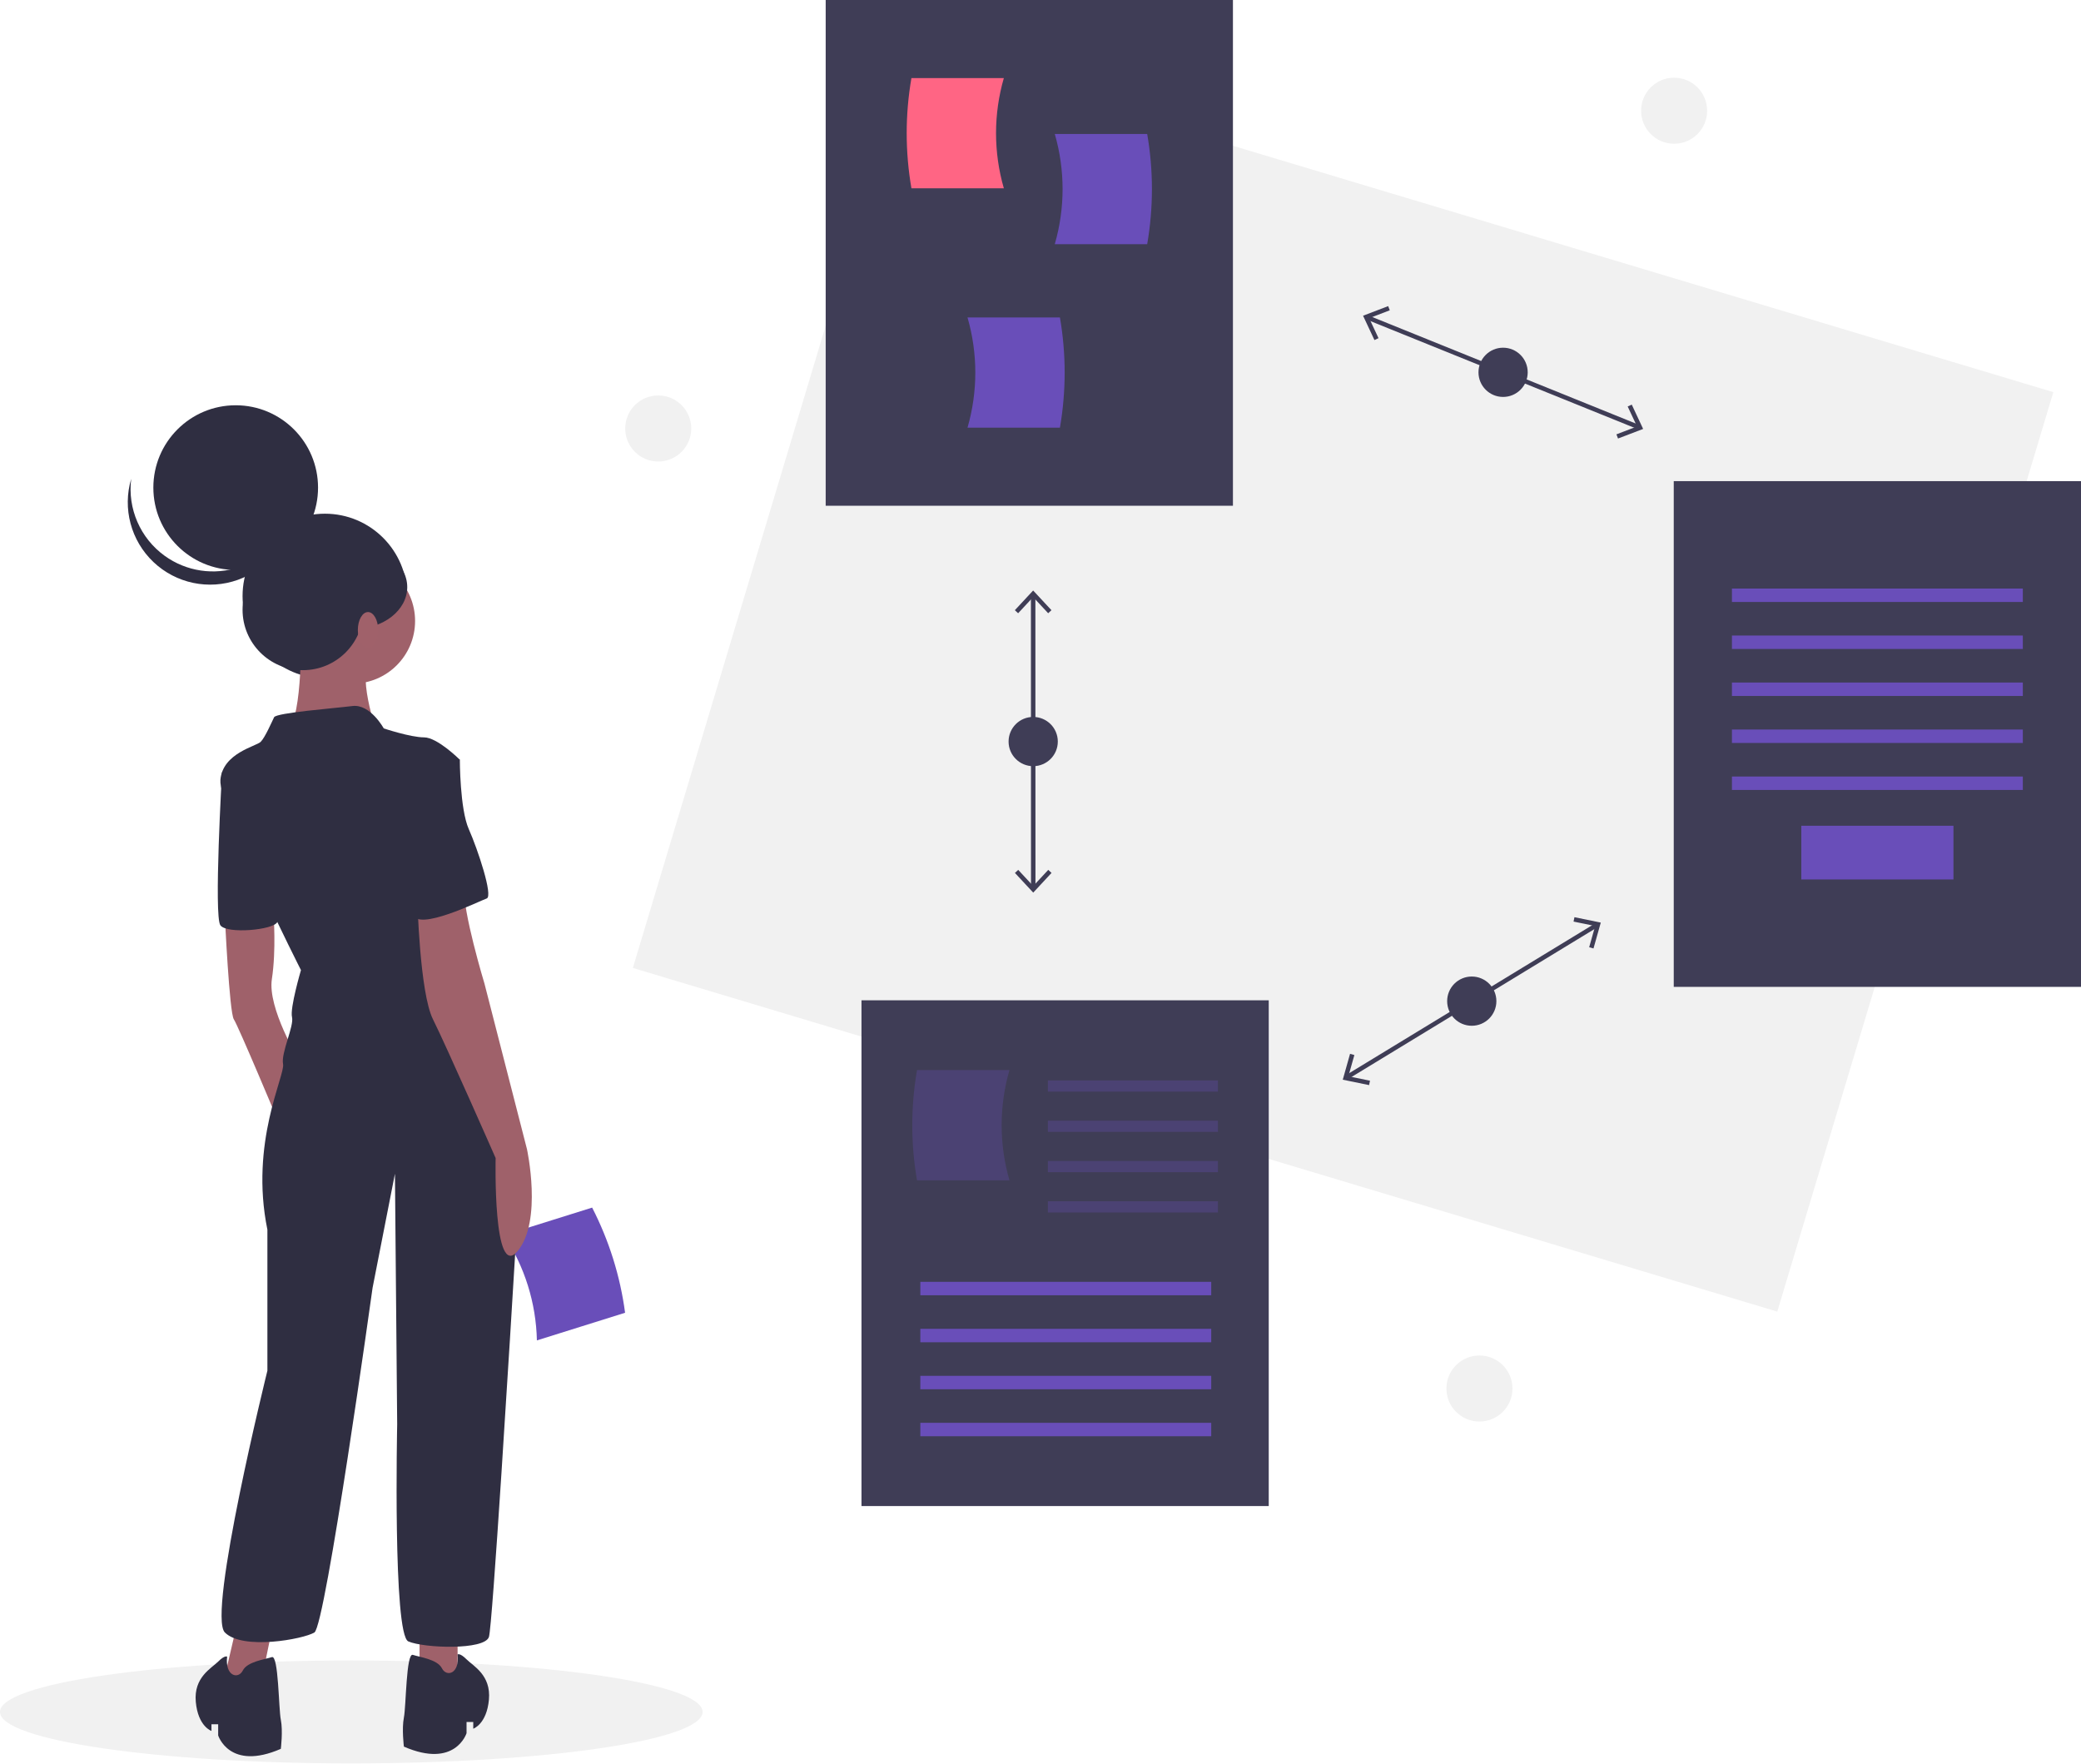
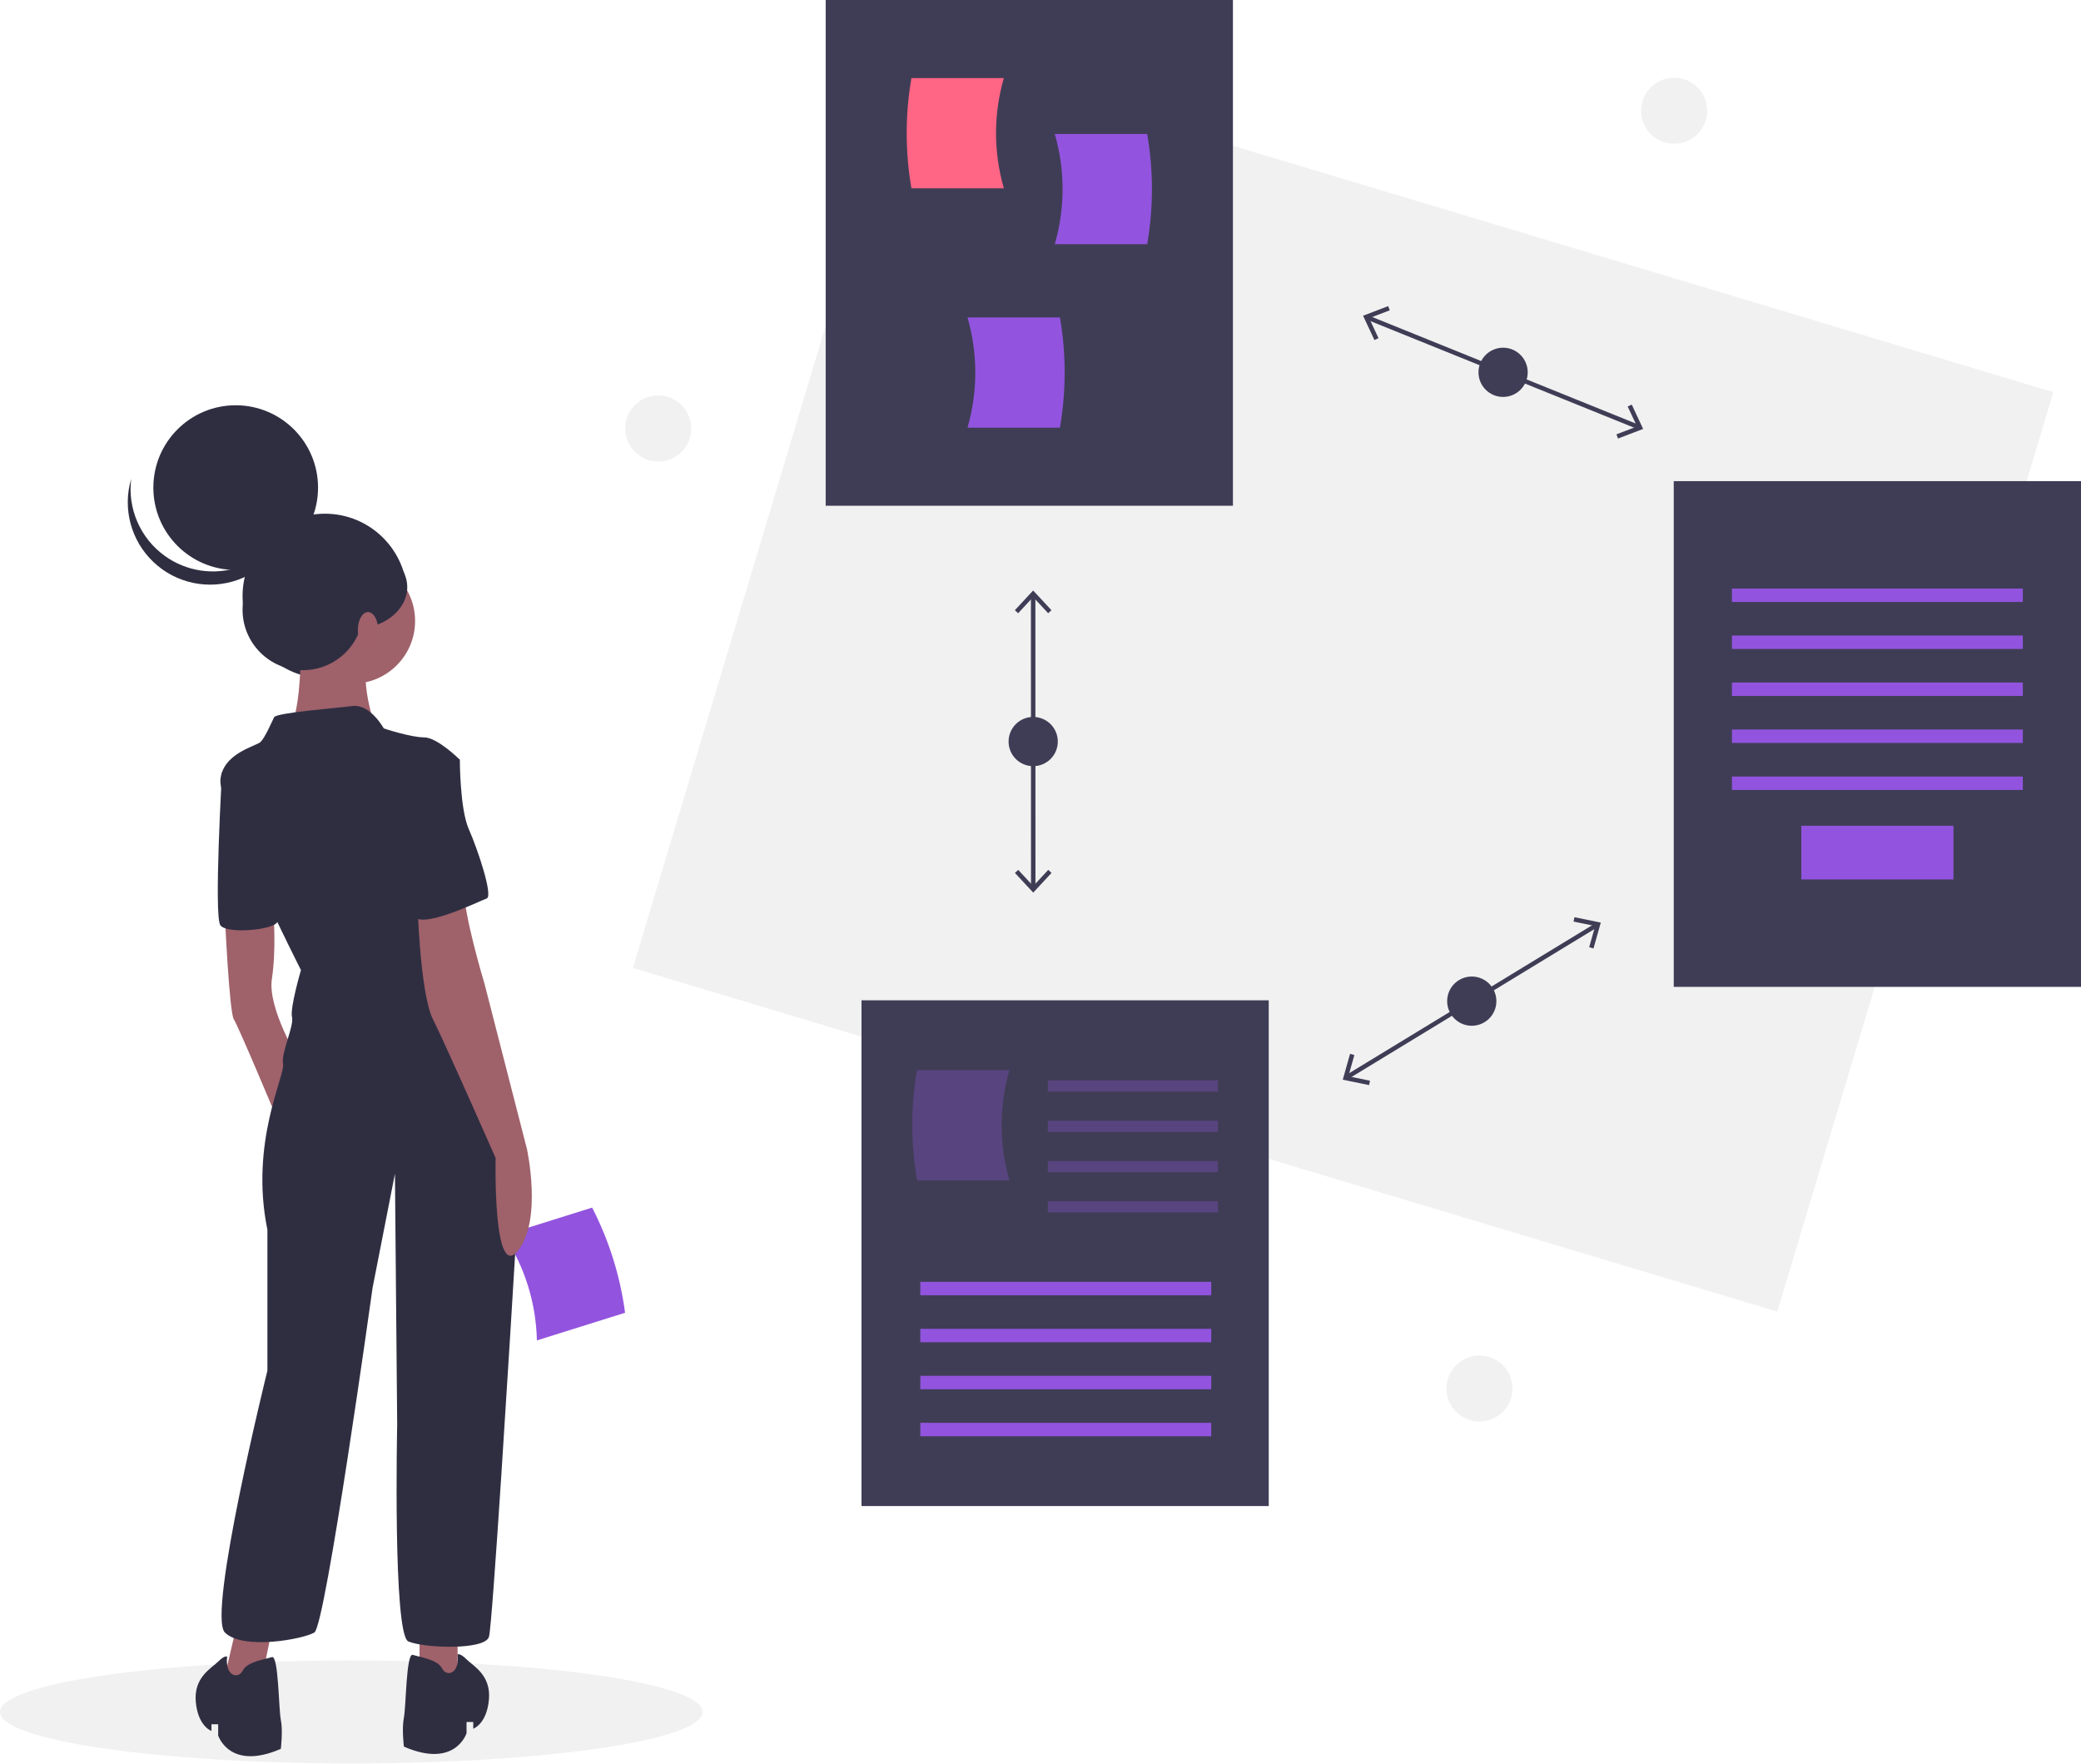
<svg xmlns="http://www.w3.org/2000/svg" id="effd0595-b14c-4c7e-b56f-e463e9379f7d" data-name="Layer 1" width="930" height="788" viewBox="0 0 930 788">
  <circle cx="748.166" cy="49.477" r="14.756" fill="#f1f1f1" />
  <circle cx="661.166" cy="620.477" r="14.756" fill="#f1f1f1" />
  <circle cx="294.166" cy="191.477" r="14.756" fill="#f1f1f1" />
  <ellipse cx="157" cy="765" rx="157" ry="23" fill="#f1f1f1" />
-   <path d="M374.936,654.976,414.351,642.628a144.462,144.462,0,0,0-14.722-46.995l-39.415,12.348A88.611,88.611,0,0,1,374.936,654.976Z" transform="translate(-135 -56)" fill="#694eb9" />
+   <path d="M374.936,654.976,414.351,642.628a144.462,144.462,0,0,0-14.722-46.995l-39.415,12.348A88.611,88.611,0,0,1,374.936,654.976Z" transform="translate(-135 -56)" fill="#9254de" />
  <circle cx="145.2" cy="266.353" r="36.8" fill="#2f2e41" />
  <polygon points="105.5 727.5 98.5 757.5 115.5 757.5 122.5 723.5 105.5 727.5" fill="#9f616a" />
  <polygon points="187.5 727.5 187.5 755.5 204.5 757.5 204.5 727.5 187.5 727.5" fill="#9f616a" />
  <path d="M235.5,465.5s2,43,4,46,20,46,20,46l9-28s-14-23-12-36,.74-28.997.74-28.997Z" transform="translate(-135 -56)" fill="#9f616a" />
  <circle cx="157.5" cy="277.5" r="28" fill="#9f616a" />
  <path d="M269.5,336.5s1,40-6,46,40,1,40,1-10-28-2-34S269.5,336.5,269.5,336.5Z" transform="translate(-135 -56)" fill="#9f616a" />
  <path d="M306.5,381.5s-6-11-14-10-34,3-35,5-4,9-6,11-17,5-18,17,36,85,36,85-5,17-4,21-5,16-4,21-15,35-7,74v63s-27,109-19,117,35,3,40,0,26-154,26-154l10-51,1,112s-2,94,5,97,34,4,36-2c1.56-4.68,9.202-129.189,12.491-183.766a203.905,203.905,0,0,0-4.403-56.175C357.426,528.68,351.384,506.502,344.5,497.5c-13-17-21-71-21-71l17-31s-10-10-16-10S306.5,381.5,306.5,381.5Z" transform="translate(-135 -56)" fill="#2f2e41" />
  <path d="M239.5,397.5l-5.274,3.589S230.5,465.5,233.5,469.5s23.857,2.048,25.429-1.476S239.5,397.5,239.5,397.5Z" transform="translate(-135 -56)" fill="#2f2e41" />
  <path d="M321.5,457.5s1,42,7,54,28,62,28,62-1.277,55.032,9.861,41.516S370.5,569.5,370.5,569.5l-19-74s-10-33-9-43S321.5,457.5,321.5,457.5Z" transform="translate(-135 -56)" fill="#9f616a" />
  <path d="M339.5,795.299s1-.799,4,2.201,11,7,10,18-7,13-7,13v-3h-3v5s-5,16-28,6c0,0-1-8,0-13s1-29,4-28,11,2,13,6S340.5,804.098,339.5,795.299Z" transform="translate(-135 -56)" fill="#2f2e41" />
  <path d="M236.5,796.299s-1-.799-4,2.201-11,7-10,18,7,13,7,13v-3h3v5s5,16,28,6c0,0,1-8,0-13s-1-29-4-28-11,2-13,6S235.5,805.098,236.5,796.299Z" transform="translate(-135 -56)" fill="#2f2e41" />
  <path d="M326.5,392.5l14,3s0,22,4,31,11,30,8,31-31,15-33,7S312.5,392.5,326.5,392.5Z" transform="translate(-135 -56)" fill="#2f2e41" />
  <circle cx="105.334" cy="217.9" r="36.8" fill="#2f2e41" />
  <path d="M208.592,304.372a36.802,36.802,0,0,0,56.829-19.323A36.802,36.802,0,1,1,193.634,269.958,36.788,36.788,0,0,0,208.592,304.372Z" transform="translate(-135 -56)" fill="#2f2e41" />
  <circle cx="135.387" cy="272.486" r="26.987" fill="#2f2e41" />
  <ellipse cx="158.08" cy="262.366" rx="23.92" ry="18.707" fill="#2f2e41" />
  <ellipse cx="164.46" cy="281.535" rx="4.54" ry="8.032" fill="#a0616a" />
  <rect x="468.235" y="145.388" width="534" height="429" transform="matrix(0.95775, 0.2876, -0.2876, 0.95775, -0.4351, -252.2463)" fill="#f1f1f1" />
  <line x1="611.165" y1="141.893" x2="732.305" y2="190.858" fill="none" stroke="#3f3d56" stroke-miterlimit="10" stroke-width="2" />
  <polygon points="614.244 151.96 616.058 151.113 611.876 142.182 621.09 138.664 620.374 136.795 609.153 141.082 614.244 151.96" fill="#3f3d56" />
  <polygon points="723.096 195.958 722.38 194.089 731.593 190.572 727.412 181.64 729.226 180.793 734.316 191.673 723.096 195.958" fill="#3f3d56" />
  <circle cx="671.735" cy="166.375" r="11" fill="#3f3d56" />
  <line x1="601.934" y1="481.351" x2="713.537" y2="413.4" fill="none" stroke="#3f3d56" stroke-miterlimit="10" stroke-width="2" />
  <polygon points="611.848 484.891 612.251 482.93 602.59 480.953 605.268 471.461 603.341 470.919 600.082 482.48 611.848 484.891" fill="#3f3d56" />
  <polygon points="712.13 423.833 710.203 423.291 712.882 413.801 703.22 411.822 703.624 409.862 715.391 412.274 712.13 423.833" fill="#3f3d56" />
  <circle cx="657.735" cy="447.375" r="11" fill="#3f3d56" />
  <line x1="461.716" y1="266.044" x2="461.755" y2="396.706" fill="none" stroke="#3f3d56" stroke-miterlimit="10" stroke-width="2" />
  <polygon points="453.538 272.674 455.003 274.038 461.714 266.812 468.431 274.034 469.895 272.669 461.713 263.875 453.538 272.674" fill="#3f3d56" />
  <polygon points="453.573 390.082 455.038 388.717 461.753 395.939 468.466 388.713 469.931 390.077 461.754 398.875 453.573 390.082" fill="#3f3d56" />
  <circle cx="461.735" cy="331.375" r="11" fill="#3f3d56" />
  <rect x="369" width="182" height="226" fill="#3f3d56" />
  <path d="M583.621,140.134H542.317a144.462,144.462,0,0,1,0-49.247H583.621A88.612,88.612,0,0,0,583.621,140.134Z" transform="translate(-135 -56)" fill="#ff6584" />
-   <path d="M606.379,165.112h41.304a144.462,144.462,0,0,0,0-49.247H606.379A88.612,88.612,0,0,1,606.379,165.112Z" transform="translate(-135 -56)" fill="#694eb9" />
-   <path d="M567.379,247.112h41.304a144.462,144.462,0,0,0,0-49.247H567.379A88.612,88.612,0,0,1,567.379,247.112Z" transform="translate(-135 -56)" fill="#694eb9" />
+   <path d="M606.379,165.112h41.304a144.462,144.462,0,0,0,0-49.247H606.379A88.612,88.612,0,0,1,606.379,165.112Z" transform="translate(-135 -56)" fill="#9254de" />
+   <path d="M567.379,247.112h41.304a144.462,144.462,0,0,0,0-49.247H567.379A88.612,88.612,0,0,1,567.379,247.112Z" transform="translate(-135 -56)" fill="#9254de" />
  <rect x="748" y="215" width="182" height="226" fill="#3f3d56" />
-   <rect x="774" y="263" width="130" height="6" fill="#694eb9" />
-   <rect x="774" y="284" width="130" height="6" fill="#694eb9" />
-   <rect x="774" y="305" width="130" height="6" fill="#694eb9" />
-   <rect x="774" y="326" width="130" height="6" fill="#694eb9" />
-   <rect x="774" y="347" width="130" height="6" fill="#694eb9" />
-   <rect x="805" y="369" width="68" height="24" fill="#694eb9" />
+   <rect x="774" y="263" width="130" height="6" fill="#9254de" />
+   <rect x="774" y="284" width="130" height="6" fill="#9254de" />
+   <rect x="774" y="305" width="130" height="6" fill="#9254de" />
+   <rect x="774" y="326" width="130" height="6" fill="#9254de" />
+   <rect x="774" y="347" width="130" height="6" fill="#9254de" />
+   <rect x="805" y="369" width="68" height="24" fill="#9254de" />
  <rect x="385" y="447" width="182" height="226" fill="#3f3d56" />
-   <rect x="411.297" y="572.806" width="130" height="6" fill="#694eb9" />
-   <rect x="411.297" y="593.806" width="130" height="6" fill="#694eb9" />
-   <rect x="411.297" y="614.806" width="130" height="6" fill="#694eb9" />
-   <rect x="411.297" y="635.806" width="130" height="6" fill="#694eb9" />
-   <path d="M586.121,583.441H544.817a144.462,144.462,0,0,1,0-49.247H586.121A88.612,88.612,0,0,0,586.121,583.441Z" transform="translate(-135 -56)" fill="#694eb9" opacity="0.3" />
-   <rect x="468.297" y="482.806" width="76" height="5" fill="#694eb9" opacity="0.3" />
-   <rect x="468.297" y="500.806" width="76" height="5" fill="#694eb9" opacity="0.3" />
-   <rect x="468.297" y="518.806" width="76" height="5" fill="#694eb9" opacity="0.3" />
-   <rect x="468.297" y="536.806" width="76" height="5" fill="#694eb9" opacity="0.3" />
+   <rect x="411.297" y="572.806" width="130" height="6" fill="#9254de" />
+   <rect x="411.297" y="593.806" width="130" height="6" fill="#9254de" />
+   <rect x="411.297" y="614.806" width="130" height="6" fill="#9254de" />
+   <rect x="411.297" y="635.806" width="130" height="6" fill="#9254de" />
+   <path d="M586.121,583.441H544.817a144.462,144.462,0,0,1,0-49.247H586.121A88.612,88.612,0,0,0,586.121,583.441Z" transform="translate(-135 -56)" fill="#9254de" opacity="0.3" />
+   <rect x="468.297" y="482.806" width="76" height="5" fill="#9254de" opacity="0.3" />
+   <rect x="468.297" y="500.806" width="76" height="5" fill="#9254de" opacity="0.3" />
+   <rect x="468.297" y="518.806" width="76" height="5" fill="#9254de" opacity="0.3" />
+   <rect x="468.297" y="536.806" width="76" height="5" fill="#9254de" opacity="0.3" />
</svg>
